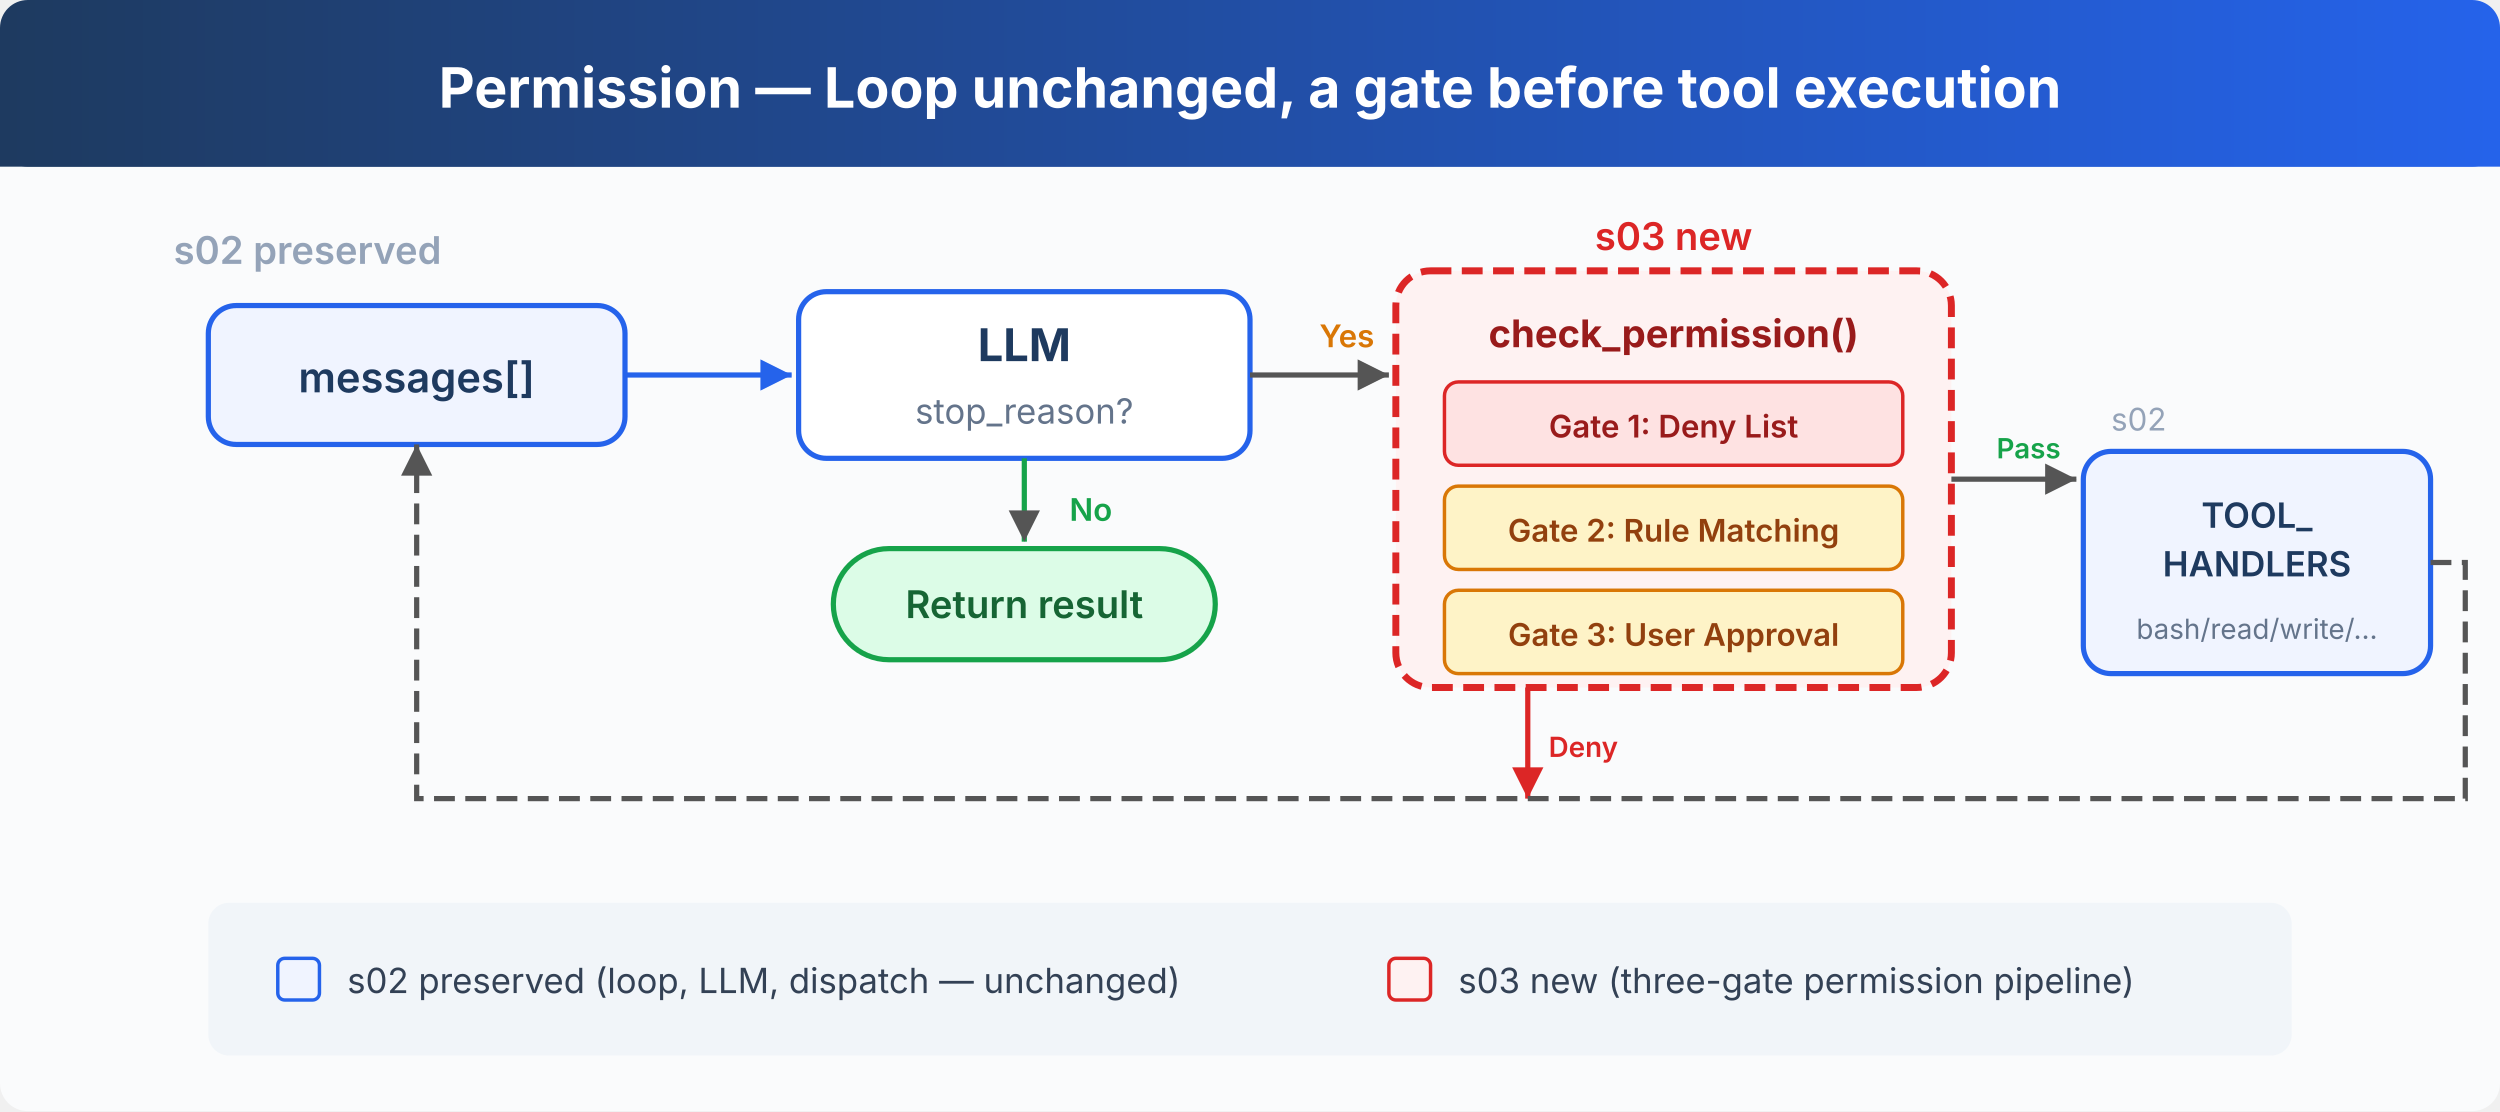
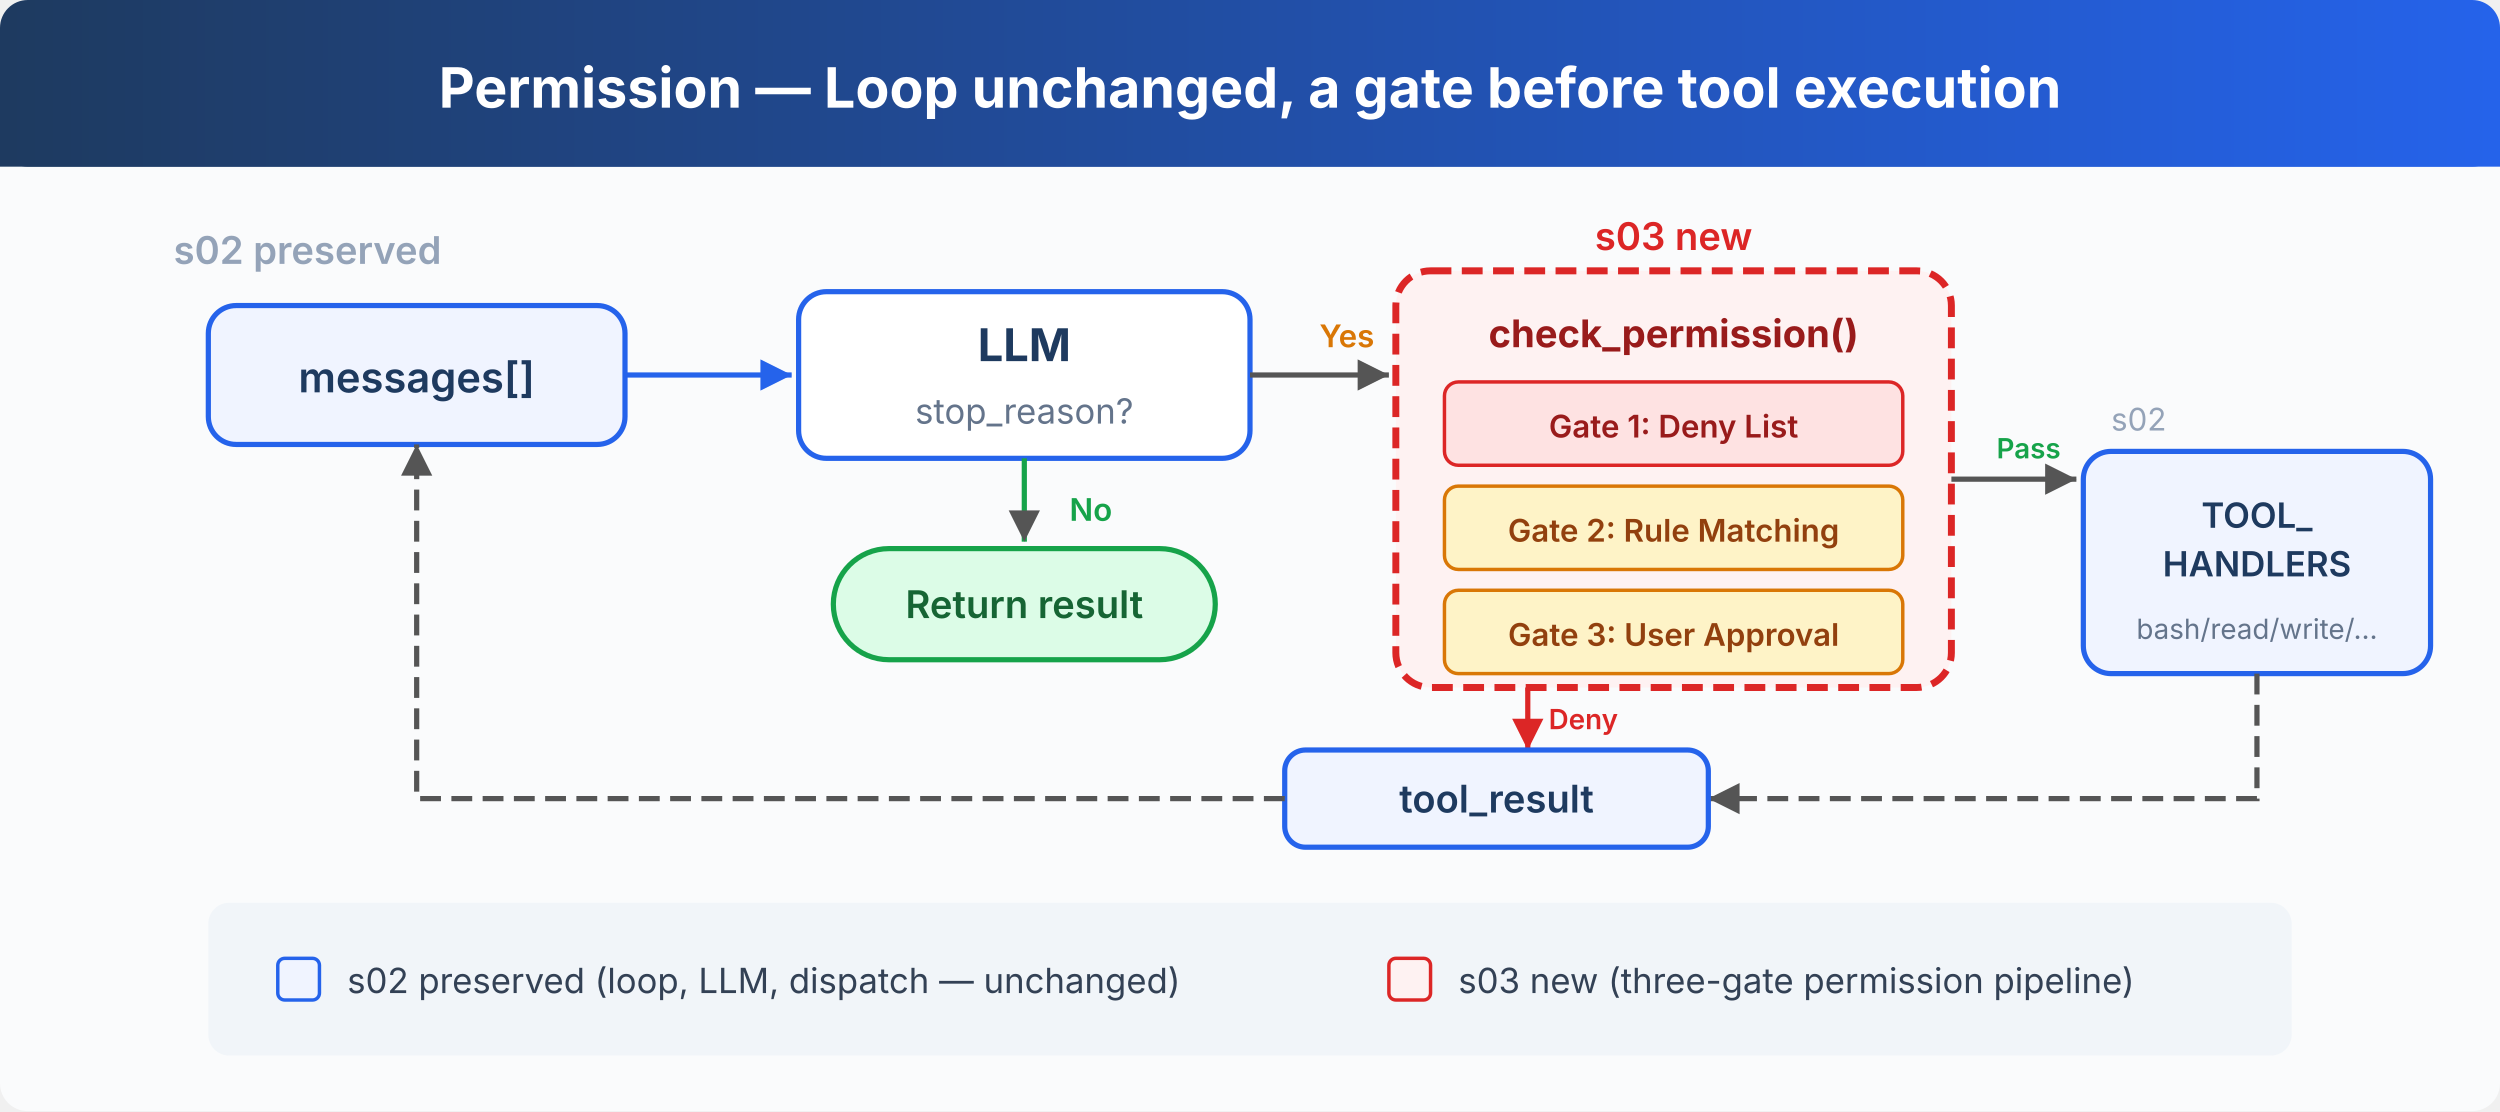
<svg xmlns="http://www.w3.org/2000/svg" viewBox="0 0 720 320" font-family="system-ui, -apple-system, sans-serif">
  <defs>
    <marker id="arrow" viewBox="0 0 10 10" refX="10" refY="5" markerWidth="6" markerHeight="6" orient="auto-start-reverse">
      <path d="M 0 0 L 10 5 L 0 10 z" fill="#555" />
    </marker>
    <marker id="arrow-blue" viewBox="0 0 10 10" refX="10" refY="5" markerWidth="6" markerHeight="6" orient="auto-start-reverse">
      <path d="M 0 0 L 10 5 L 0 10 z" fill="#2563eb" />
    </marker>
    <marker id="arrow-red" viewBox="0 0 10 10" refX="10" refY="5" markerWidth="6" markerHeight="6" orient="auto-start-reverse">
      <path d="M 0 0 L 10 5 L 0 10 z" fill="#dc2626" />
    </marker>
    <linearGradient id="header" x1="0" y1="0" x2="1" y2="0">
      <stop offset="0%" stop-color="#1e3a5f" />
      <stop offset="100%" stop-color="#2563eb" />
    </linearGradient>
  </defs>
  <rect width="720" height="320" fill="#fafbfc" rx="8" />
  <rect x="0" y="0" width="720" height="48" fill="url(#header)" rx="8" />
  <rect x="0" y="40" width="720" height="8" fill="url(#header)" />
  <text x="360" y="31" fill="#fff" font-size="16" font-weight="700" text-anchor="middle">Permission — Loop unchanged, a gate before tool execution</text>
  <text x="50" y="76" fill="#94a3b8" font-size="11" font-weight="600">s02 preserved</text>
  <rect x="60" y="88" width="120" height="40" rx="8" fill="#f0f4ff" stroke="#2563eb" stroke-width="1.5" />
  <text x="120" y="113" fill="#1e3a5f" font-size="12" font-weight="600" text-anchor="middle">messages[]</text>
  <line x1="180" y1="108" x2="228" y2="108" stroke="#2563eb" stroke-width="1.5" marker-end="url(#arrow-blue)" />
  <rect x="230" y="84" width="130" height="48" rx="8" fill="#fff" stroke="#2563eb" stroke-width="1.5" />
  <text x="295" y="104" fill="#1e3a5f" font-size="13" font-weight="700" text-anchor="middle">LLM</text>
  <text x="295" y="122" fill="#64748b" font-size="10" text-anchor="middle">stop_reason?</text>
  <line x1="295" y1="132" x2="295" y2="156" stroke="#16a34a" stroke-width="1.5" marker-end="url(#arrow)" />
  <text x="308" y="150" fill="#16a34a" font-size="9" font-weight="600">No</text>
  <rect x="240" y="158" width="110" height="32" rx="16" fill="#dcfce7" stroke="#16a34a" stroke-width="1.5" />
  <text x="295" y="178" fill="#166534" font-size="11" font-weight="600" text-anchor="middle">Return result</text>
  <line x1="360" y1="108" x2="400" y2="108" stroke="#555" stroke-width="1.5" marker-end="url(#arrow)" />
  <text x="380" y="100" fill="#d97706" font-size="9" font-weight="600">Yes</text>
  <text x="482" y="72" fill="#dc2626" font-size="11" font-weight="600" text-anchor="middle">s03 new</text>
  <rect x="402" y="78" width="160" height="120" rx="10" fill="#fef2f2" stroke="#dc2626" stroke-width="2" stroke-dasharray="6,3" />
  <text x="482" y="100" fill="#991b1b" font-size="11" font-weight="700" text-anchor="middle">check_permission()</text>
  <rect x="416" y="110" width="132" height="24" rx="4" fill="#fee2e2" stroke="#dc2626" stroke-width="1" />
  <text x="482" y="126" fill="#991b1b" font-size="9" font-weight="600" text-anchor="middle">Gate 1: Deny List</text>
  <rect x="416" y="140" width="132" height="24" rx="4" fill="#fef3c7" stroke="#d97706" stroke-width="1" />
  <text x="482" y="156" fill="#92400e" font-size="9" font-weight="600" text-anchor="middle">Gate 2: Rule Matching</text>
  <rect x="416" y="170" width="132" height="24" rx="4" fill="#fef3c7" stroke="#d97706" stroke-width="1" />
  <text x="482" y="186" fill="#92400e" font-size="9" font-weight="600" text-anchor="middle">Gate 3: User Approval</text>
-   <path d="M 440 198 L 440 230" fill="none" stroke="#dc2626" stroke-width="1.5" marker-end="url(#arrow-red)" />
-   <text x="446" y="218" fill="#dc2626" font-size="8" font-weight="600">Deny</text>
+   <path d="M 440 198 L 440 216" fill="none" stroke="#dc2626" stroke-width="1.5" marker-end="url(#arrow-red)" />
+   <text x="446" y="210" fill="#dc2626" font-size="8" font-weight="600">Deny</text>
  <line x1="562" y1="138" x2="598" y2="138" stroke="#555" stroke-width="1.5" marker-end="url(#arrow)" />
  <text x="575" y="132" fill="#16a34a" font-size="8" font-weight="600">Pass</text>
  <text x="608" y="124" fill="#94a3b8" font-size="9">s02</text>
  <rect x="600" y="130" width="100" height="64" rx="8" fill="#f0f4ff" stroke="#2563eb" stroke-width="1.5" />
  <text x="650" y="152" fill="#1e3a5f" font-size="10" font-weight="600" text-anchor="middle">TOOL_</text>
  <text x="650" y="166" fill="#1e3a5f" font-size="10" font-weight="600" text-anchor="middle">HANDLERS</text>
  <text x="650" y="184" fill="#64748b" font-size="8" text-anchor="middle">bash/read/write/...</text>
-   <path d="M 700 162 L 710 162 L 710 230 L 120 230 L 120 128" fill="none" stroke="#555" stroke-width="1.5" marker-end="url(#arrow)" stroke-dasharray="6,3" />
+   <path d="M 650 194 L 650 230 L 492 230" fill="none" stroke="#555" stroke-width="1.5" marker-end="url(#arrow)" stroke-dasharray="6,3" />
+   <rect x="370" y="216" width="122" height="28" rx="6" fill="#f0f4ff" stroke="#2563eb" stroke-width="1.5" />
+   <text x="431" y="234" fill="#1e3a5f" font-size="11" font-weight="600" text-anchor="middle">tool_result</text>
+   <path d="M 370 230 L 120 230 L 120 128" fill="none" stroke="#555" stroke-width="1.5" marker-end="url(#arrow)" stroke-dasharray="6,3" />
  <rect x="60" y="260" width="600" height="44" rx="6" fill="#f1f5f9" />
  <rect x="80" y="276" width="12" height="12" rx="2" fill="#f0f4ff" stroke="#2563eb" stroke-width="1" />
  <text x="100" y="286" fill="#334155" font-size="10">s02 preserved (loop, LLM, dispatch — unchanged)</text>
  <rect x="400" y="276" width="12" height="12" rx="2" fill="#fef2f2" stroke="#dc2626" stroke-width="1" />
  <text x="420" y="286" fill="#334155" font-size="10">s03 new (three-gate permission pipeline)</text>
</svg>
